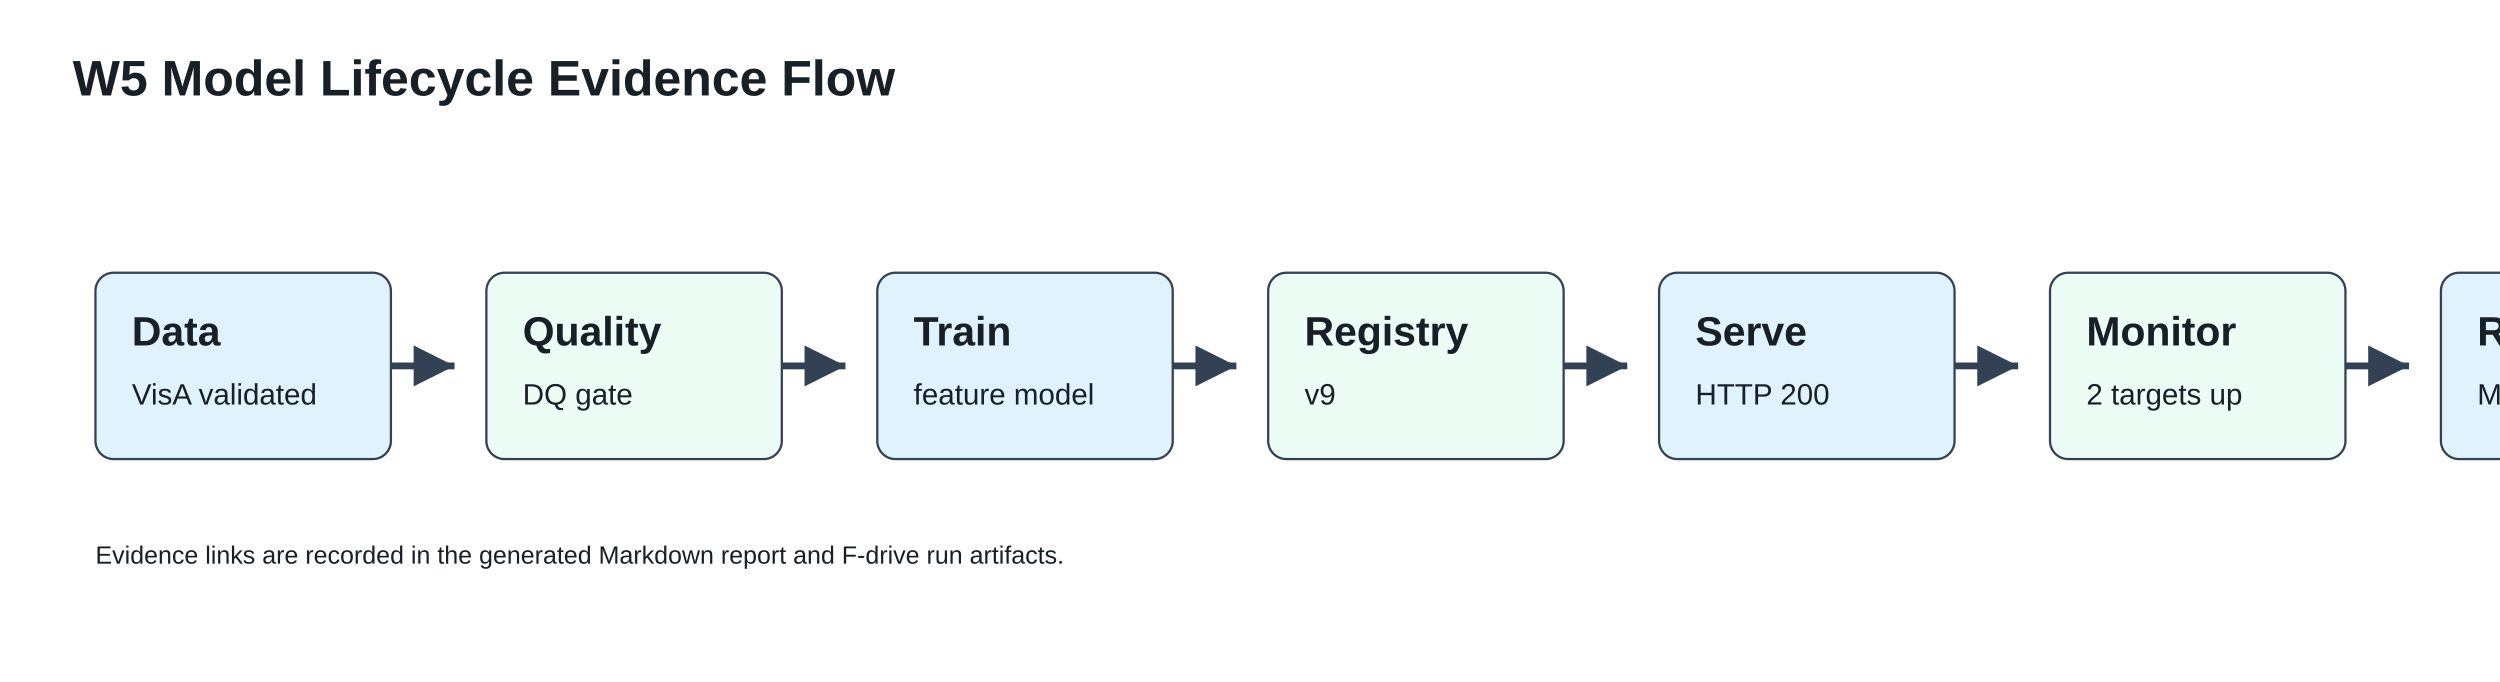
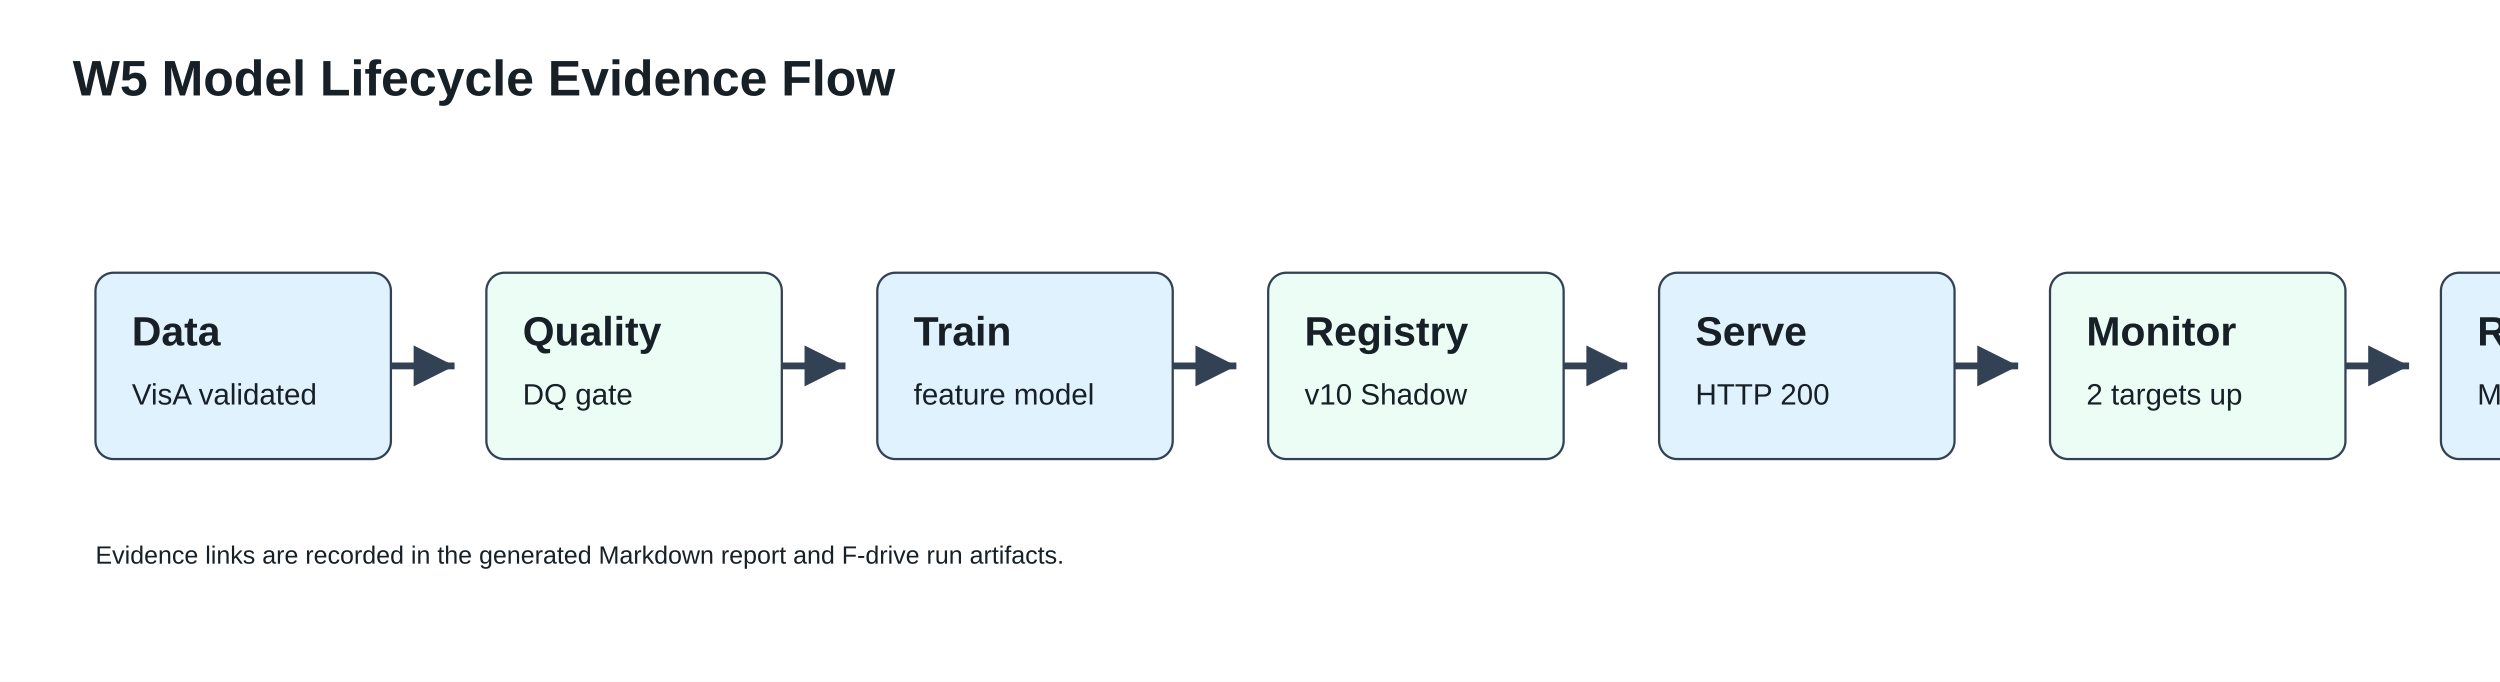
<svg xmlns="http://www.w3.org/2000/svg" width="1100" height="300" viewBox="0 0 1100 300">
  <rect width="100%" height="100%" fill="#ffffff" />
  <style>text{font-family:Arial,Helvetica,sans-serif;fill:#172026}.title{font-size:22px;font-weight:700}.label{font-size:13px}.small{font-size:11px}.value{font-size:18px;font-weight:700}</style>
  <text x="32" y="42" class="title">W5 Model Lifecycle Evidence Flow</text>
  <rect x="42" y="120" width="130" height="82" rx="8" fill="#e0f2fe" stroke="#334155" />
  <text x="58" y="152" class="value">Data</text>
  <text x="58" y="178" class="label">VisA validated</text>
  <path d="M172 161 L200 161" stroke="#334155" stroke-width="3" marker-end="url(#arrow)" />
  <rect x="214" y="120" width="130" height="82" rx="8" fill="#ecfdf5" stroke="#334155" />
  <text x="230" y="152" class="value">Quality</text>
  <text x="230" y="178" class="label">DQ gate</text>
  <path d="M344 161 L372 161" stroke="#334155" stroke-width="3" marker-end="url(#arrow)" />
  <rect x="386" y="120" width="130" height="82" rx="8" fill="#e0f2fe" stroke="#334155" />
  <text x="402" y="152" class="value">Train</text>
  <text x="402" y="178" class="label">feature model</text>
  <path d="M516 161 L544 161" stroke="#334155" stroke-width="3" marker-end="url(#arrow)" />
  <rect x="558" y="120" width="130" height="82" rx="8" fill="#ecfdf5" stroke="#334155" />
  <text x="574" y="152" class="value">Registry</text>
-   <text x="574" y="178" class="label">v9</text>
+   <text x="574" y="178" class="label">v10 Shadow</text>
  <path d="M688 161 L716 161" stroke="#334155" stroke-width="3" marker-end="url(#arrow)" />
  <rect x="730" y="120" width="130" height="82" rx="8" fill="#e0f2fe" stroke="#334155" />
  <text x="746" y="152" class="value">Serve</text>
  <text x="746" y="178" class="label">HTTP 200</text>
  <path d="M860 161 L888 161" stroke="#334155" stroke-width="3" marker-end="url(#arrow)" />
  <rect x="902" y="120" width="130" height="82" rx="8" fill="#ecfdf5" stroke="#334155" />
  <text x="918" y="152" class="value">Monitor</text>
  <text x="918" y="178" class="label">2 targets up</text>
  <path d="M1032 161 L1060 161" stroke="#334155" stroke-width="3" marker-end="url(#arrow)" />
  <rect x="1074" y="120" width="130" height="82" rx="8" fill="#e0f2fe" stroke="#334155" />
  <text x="1090" y="152" class="value">Remote</text>
  <text x="1090" y="178" class="label">Mac mini eval</text>
  <defs>
    <marker id="arrow" markerWidth="10" markerHeight="10" refX="6" refY="3" orient="auto">
      <path d="M0,0 L0,6 L6,3 z" fill="#334155" />
    </marker>
  </defs>
  <text x="42" y="248" class="small">Evidence links are recorded in the generated Markdown report and F-drive run artifacts.</text>
</svg>
